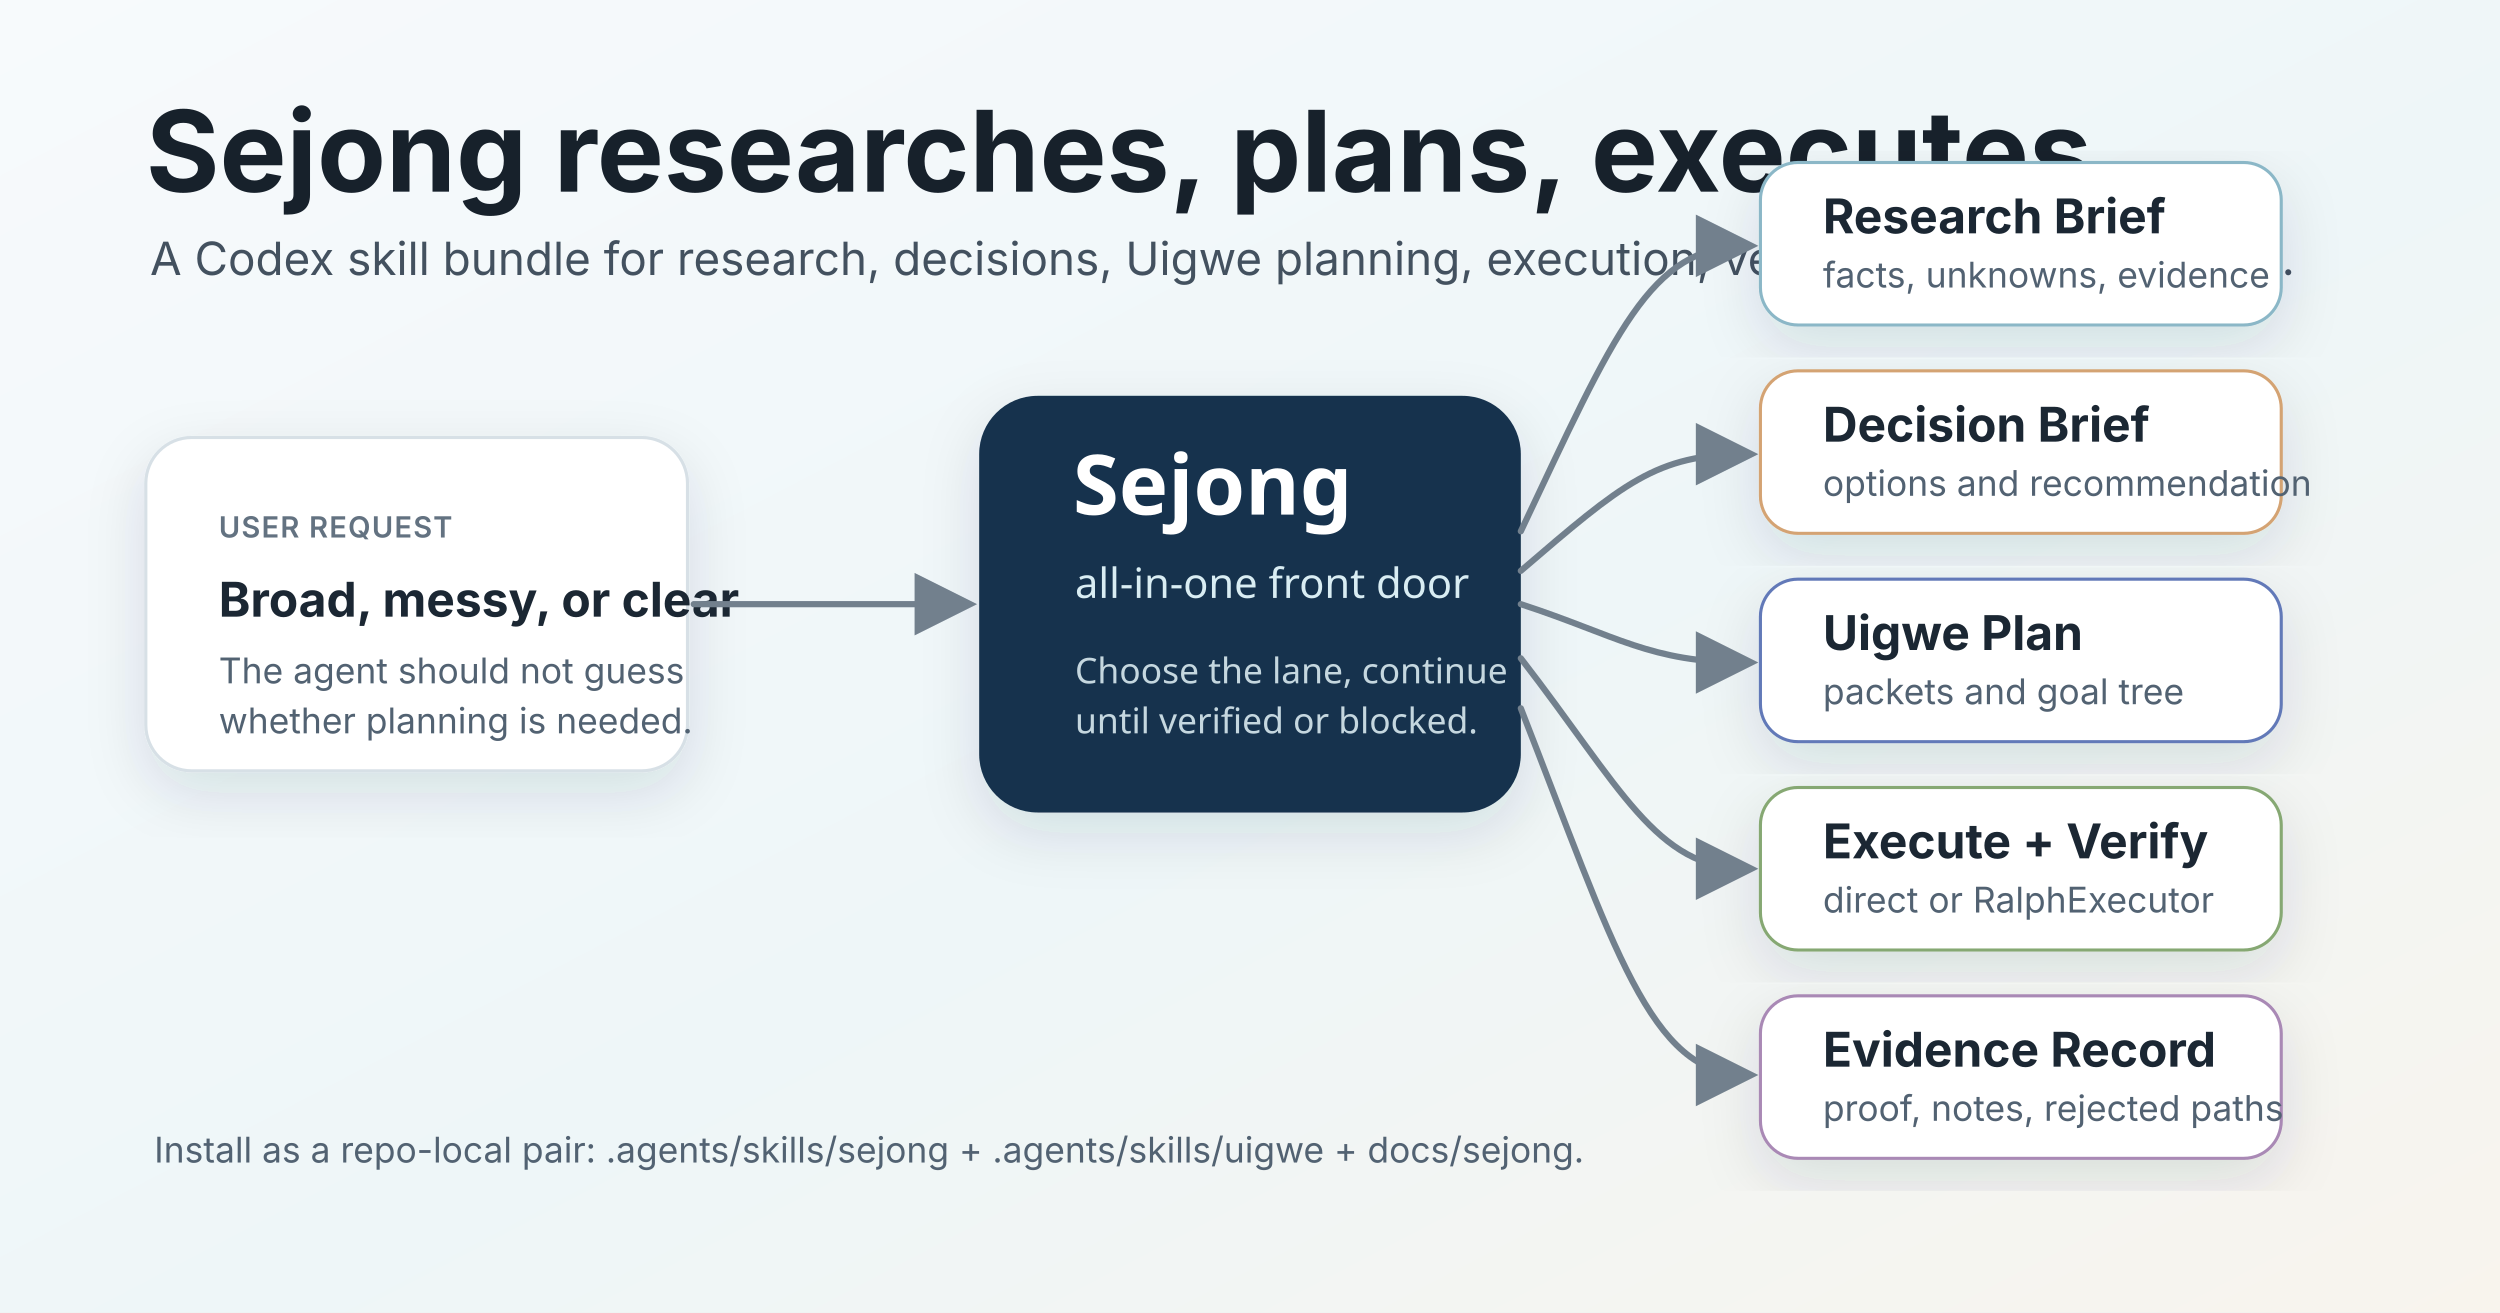
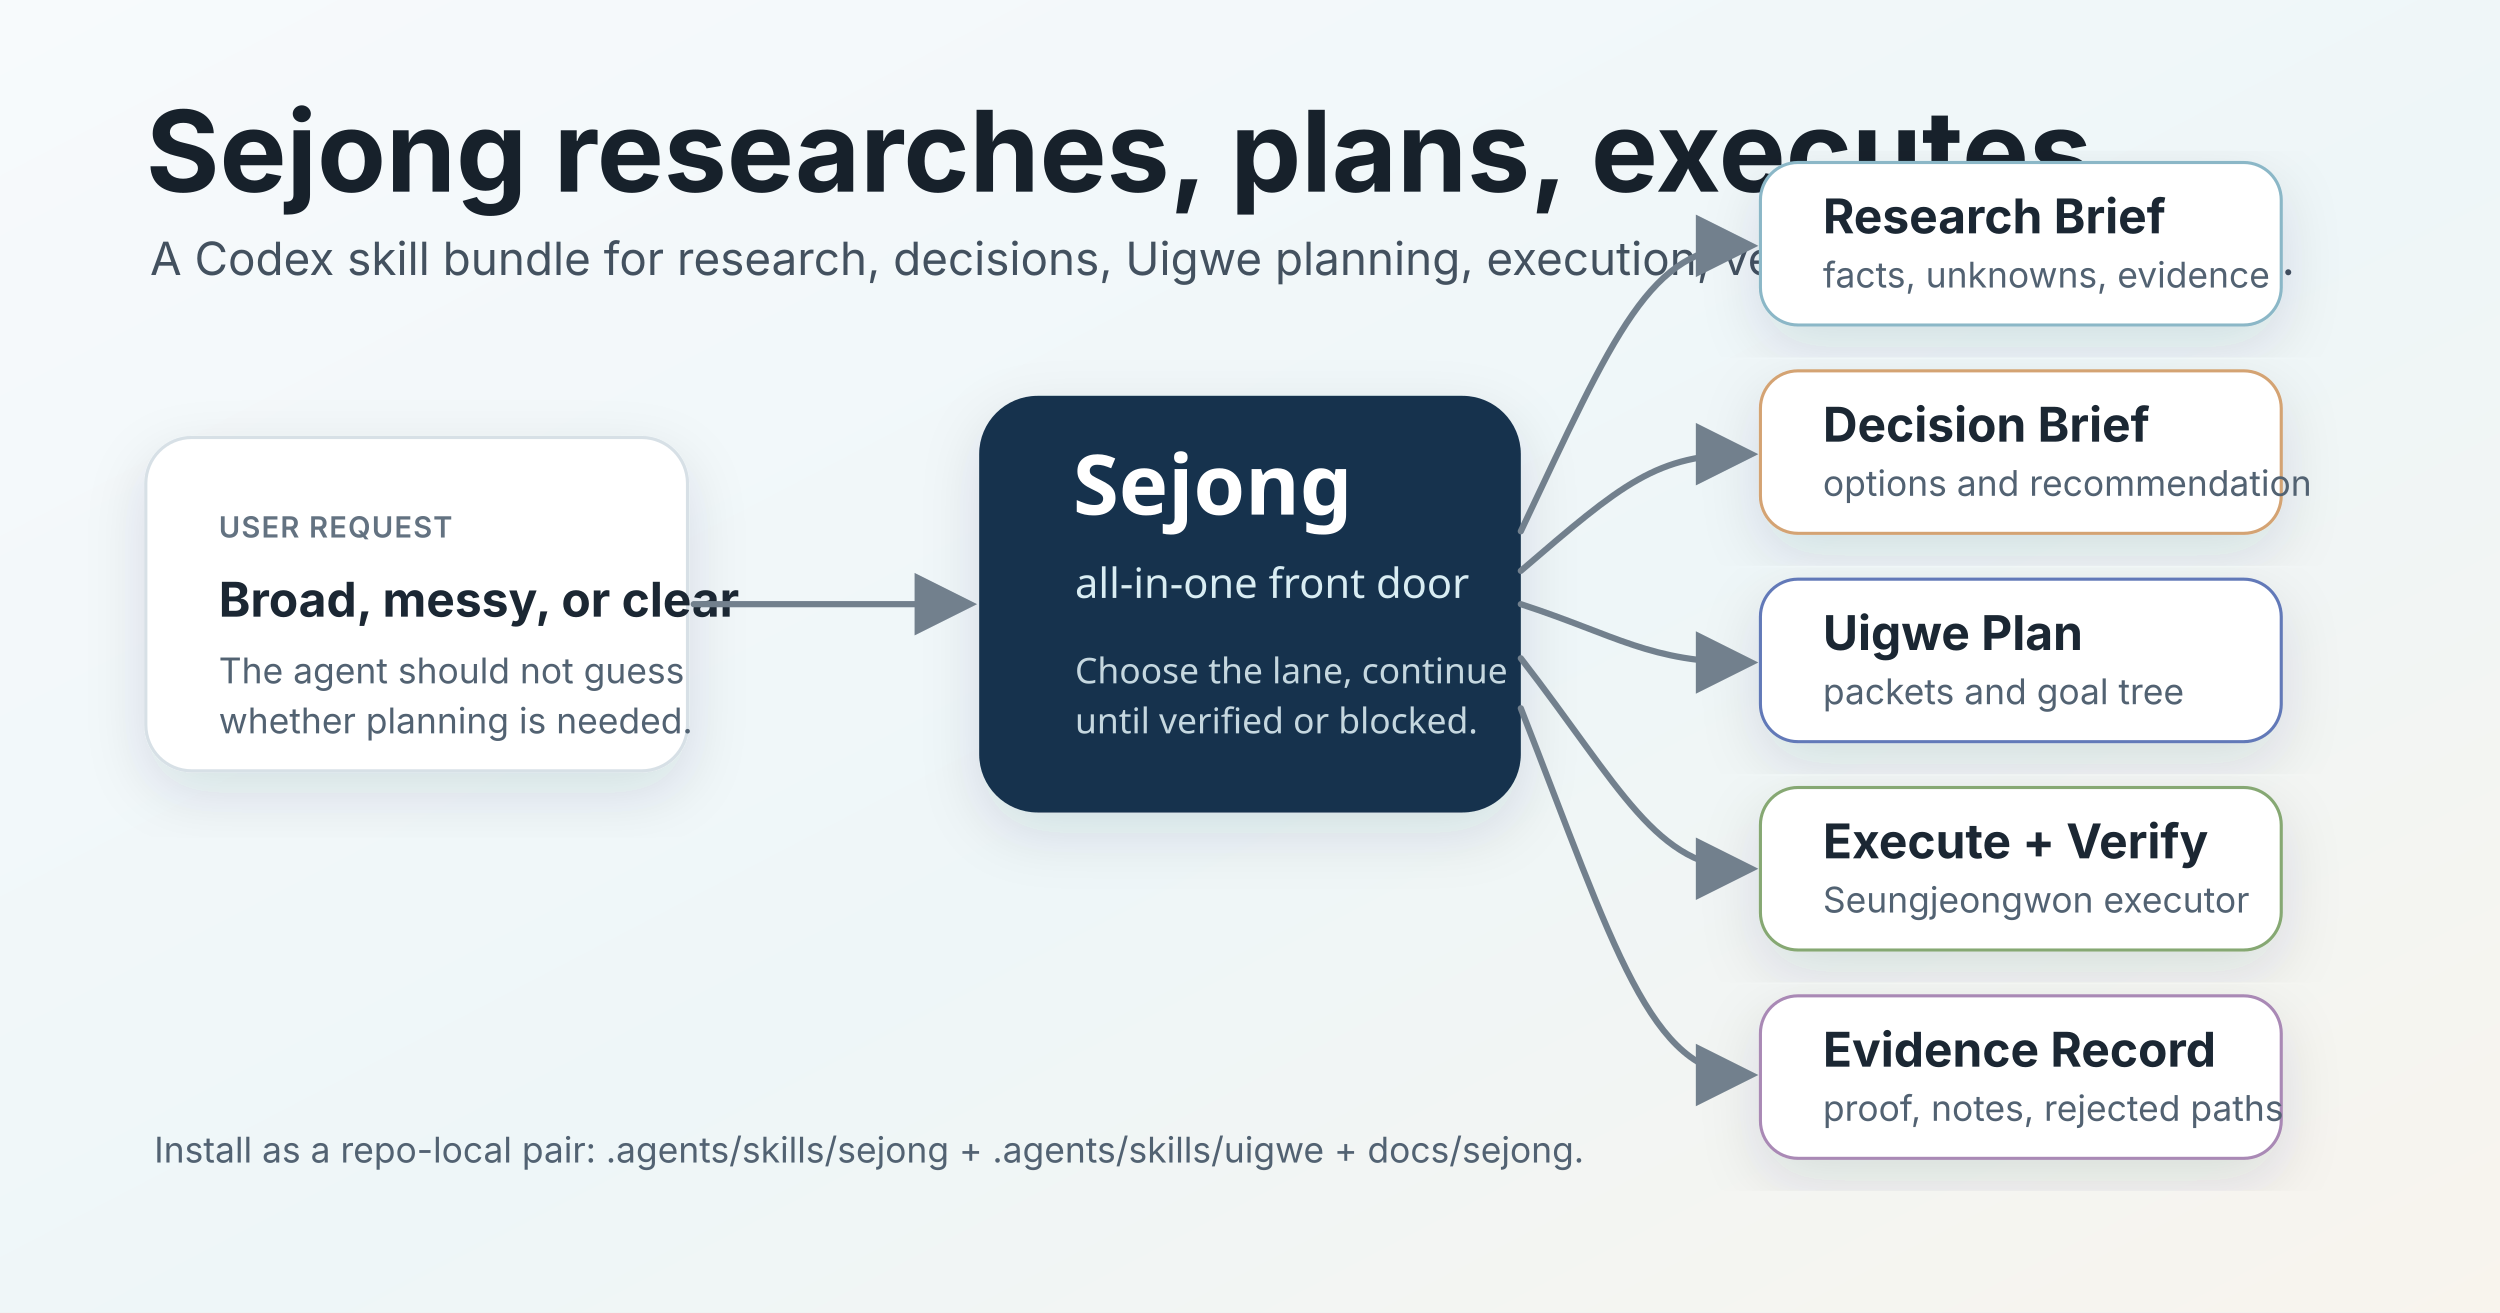
<svg xmlns="http://www.w3.org/2000/svg" viewBox="0 0 1200 630" role="img" aria-labelledby="title desc">
  <defs>
    <linearGradient id="bg" x1="0" x2="1" y1="0" y2="1">
      <stop offset="0%" stop-color="#f7fafc" />
      <stop offset="55%" stop-color="#eef6f8" />
      <stop offset="100%" stop-color="#f8f4ed" />
    </linearGradient>
    <filter id="shadow" x="-20%" y="-20%" width="140%" height="140%">
      <feDropShadow dx="0" dy="10" stdDeviation="14" flood-color="#243746" flood-opacity="0.12" />
    </filter>
    <style>
      .title { font: 700 54px ui-sans-serif, system-ui, -apple-system, BlinkMacSystemFont, "Segoe UI", sans-serif; fill: #17212b; }
      .subtitle { font: 400 22px ui-sans-serif, system-ui, -apple-system, BlinkMacSystemFont, "Segoe UI", sans-serif; fill: #43515f; }
      .label { font: 700 23px ui-sans-serif, system-ui, -apple-system, BlinkMacSystemFont, "Segoe UI", sans-serif; fill: #1b2733; }
      .small { font: 400 17px ui-sans-serif, system-ui, -apple-system, BlinkMacSystemFont, "Segoe UI", sans-serif; fill: #526272; }
      .tiny { font: 600 14px ui-sans-serif, system-ui, -apple-system, BlinkMacSystemFont, "Segoe UI", sans-serif; fill: #637281; letter-spacing: .04em; }
      .card { fill: #ffffff; stroke: #d7e0e6; stroke-width: 1.5; filter: url(#shadow); }
      .lane { fill: #ffffff; stroke-width: 1.5; filter: url(#shadow); }
      .arrow { fill: none; stroke: #72808d; stroke-width: 3; stroke-linecap: round; stroke-linejoin: round; marker-end: url(#arrowhead); }
    </style>
    <marker id="arrowhead" markerWidth="10" markerHeight="10" refX="8" refY="5" orient="auto">
      <path d="M 0 0 L 10 5 L 0 10 z" fill="#72808d" />
    </marker>
  </defs>
  <rect width="1200" height="630" fill="url(#bg)" />
  <text x="70" y="92" class="title">Sejong researches, plans, executes.</text>
  <text x="72" y="132" class="subtitle">A Codex skill bundle for research, decisions, Uigwe planning, execution, verification, and evidence.</text>
  <rect x="70" y="210" width="260" height="160" rx="22" class="card" />
  <text x="105" y="258" class="tiny">USER REQUEST</text>
  <text x="105" y="296" class="label">Broad, messy, or clear</text>
  <text x="105" y="328" class="small">The agent should not guess</text>
  <text x="105" y="352" class="small">whether planning is needed.</text>
  <rect x="470" y="190" width="260" height="200" rx="28" fill="#17324d" filter="url(#shadow)" />
  <text x="515" y="247" style="font: 800 40px ui-sans-serif, system-ui; fill: #ffffff;">Sejong</text>
  <text x="516" y="287" style="font: 500 20px ui-sans-serif, system-ui; fill: #d9edf3;">all-in-one front door</text>
  <text x="516" y="328" style="font: 400 17px ui-sans-serif, system-ui; fill: #c5d7df;">Choose the lane, continue</text>
  <text x="516" y="352" style="font: 400 17px ui-sans-serif, system-ui; fill: #c5d7df;">until verified or blocked.</text>
  <path d="M 333 290 C 382 290 415 290 463 290" class="arrow" />
  <g>
    <rect x="845" y="78" width="250" height="78" rx="18" class="lane" stroke="#8bb7c7" />
    <text x="875" y="112" class="label">Research Brief</text>
    <text x="875" y="138" class="small">facts, unknowns, evidence</text>
    <rect x="845" y="178" width="250" height="78" rx="18" class="lane" stroke="#d4a373" />
    <text x="875" y="212" class="label">Decision Brief</text>
    <text x="875" y="238" class="small">options and recommendation</text>
    <rect x="845" y="278" width="250" height="78" rx="18" class="lane" stroke="#6279b8" />
    <text x="875" y="312" class="label">Uigwe Plan</text>
    <text x="875" y="338" class="small">packets and goal tree</text>
    <rect x="845" y="378" width="250" height="78" rx="18" class="lane" stroke="#86a873" />
    <text x="875" y="412" class="label">Execute + Verify</text>
-     <text x="875" y="438" class="small">direct or RalphExecutor</text>
+     <text x="875" y="438" class="small">Seungjeongwon executor</text>
    <rect x="845" y="478" width="250" height="78" rx="18" class="lane" stroke="#a989b5" />
    <text x="875" y="512" class="label">Evidence Record</text>
    <text x="875" y="538" class="small">proof, notes, rejected paths</text>
  </g>
  <path d="M 730 255 C 775 160 792 118 838 118" class="arrow" />
  <path d="M 730 274 C 779 232 795 218 838 218" class="arrow" />
  <path d="M 730 290 C 776 305 792 318 838 318" class="arrow" />
  <path d="M 730 316 C 778 378 795 417 838 417" class="arrow" />
  <path d="M 730 340 C 775 455 792 516 838 516" class="arrow" />
  <text x="74" y="558" class="small">Install as a repo-local pair: .agents/skills/sejong + .agents/skills/uigwe + docs/sejong.</text>
</svg>
